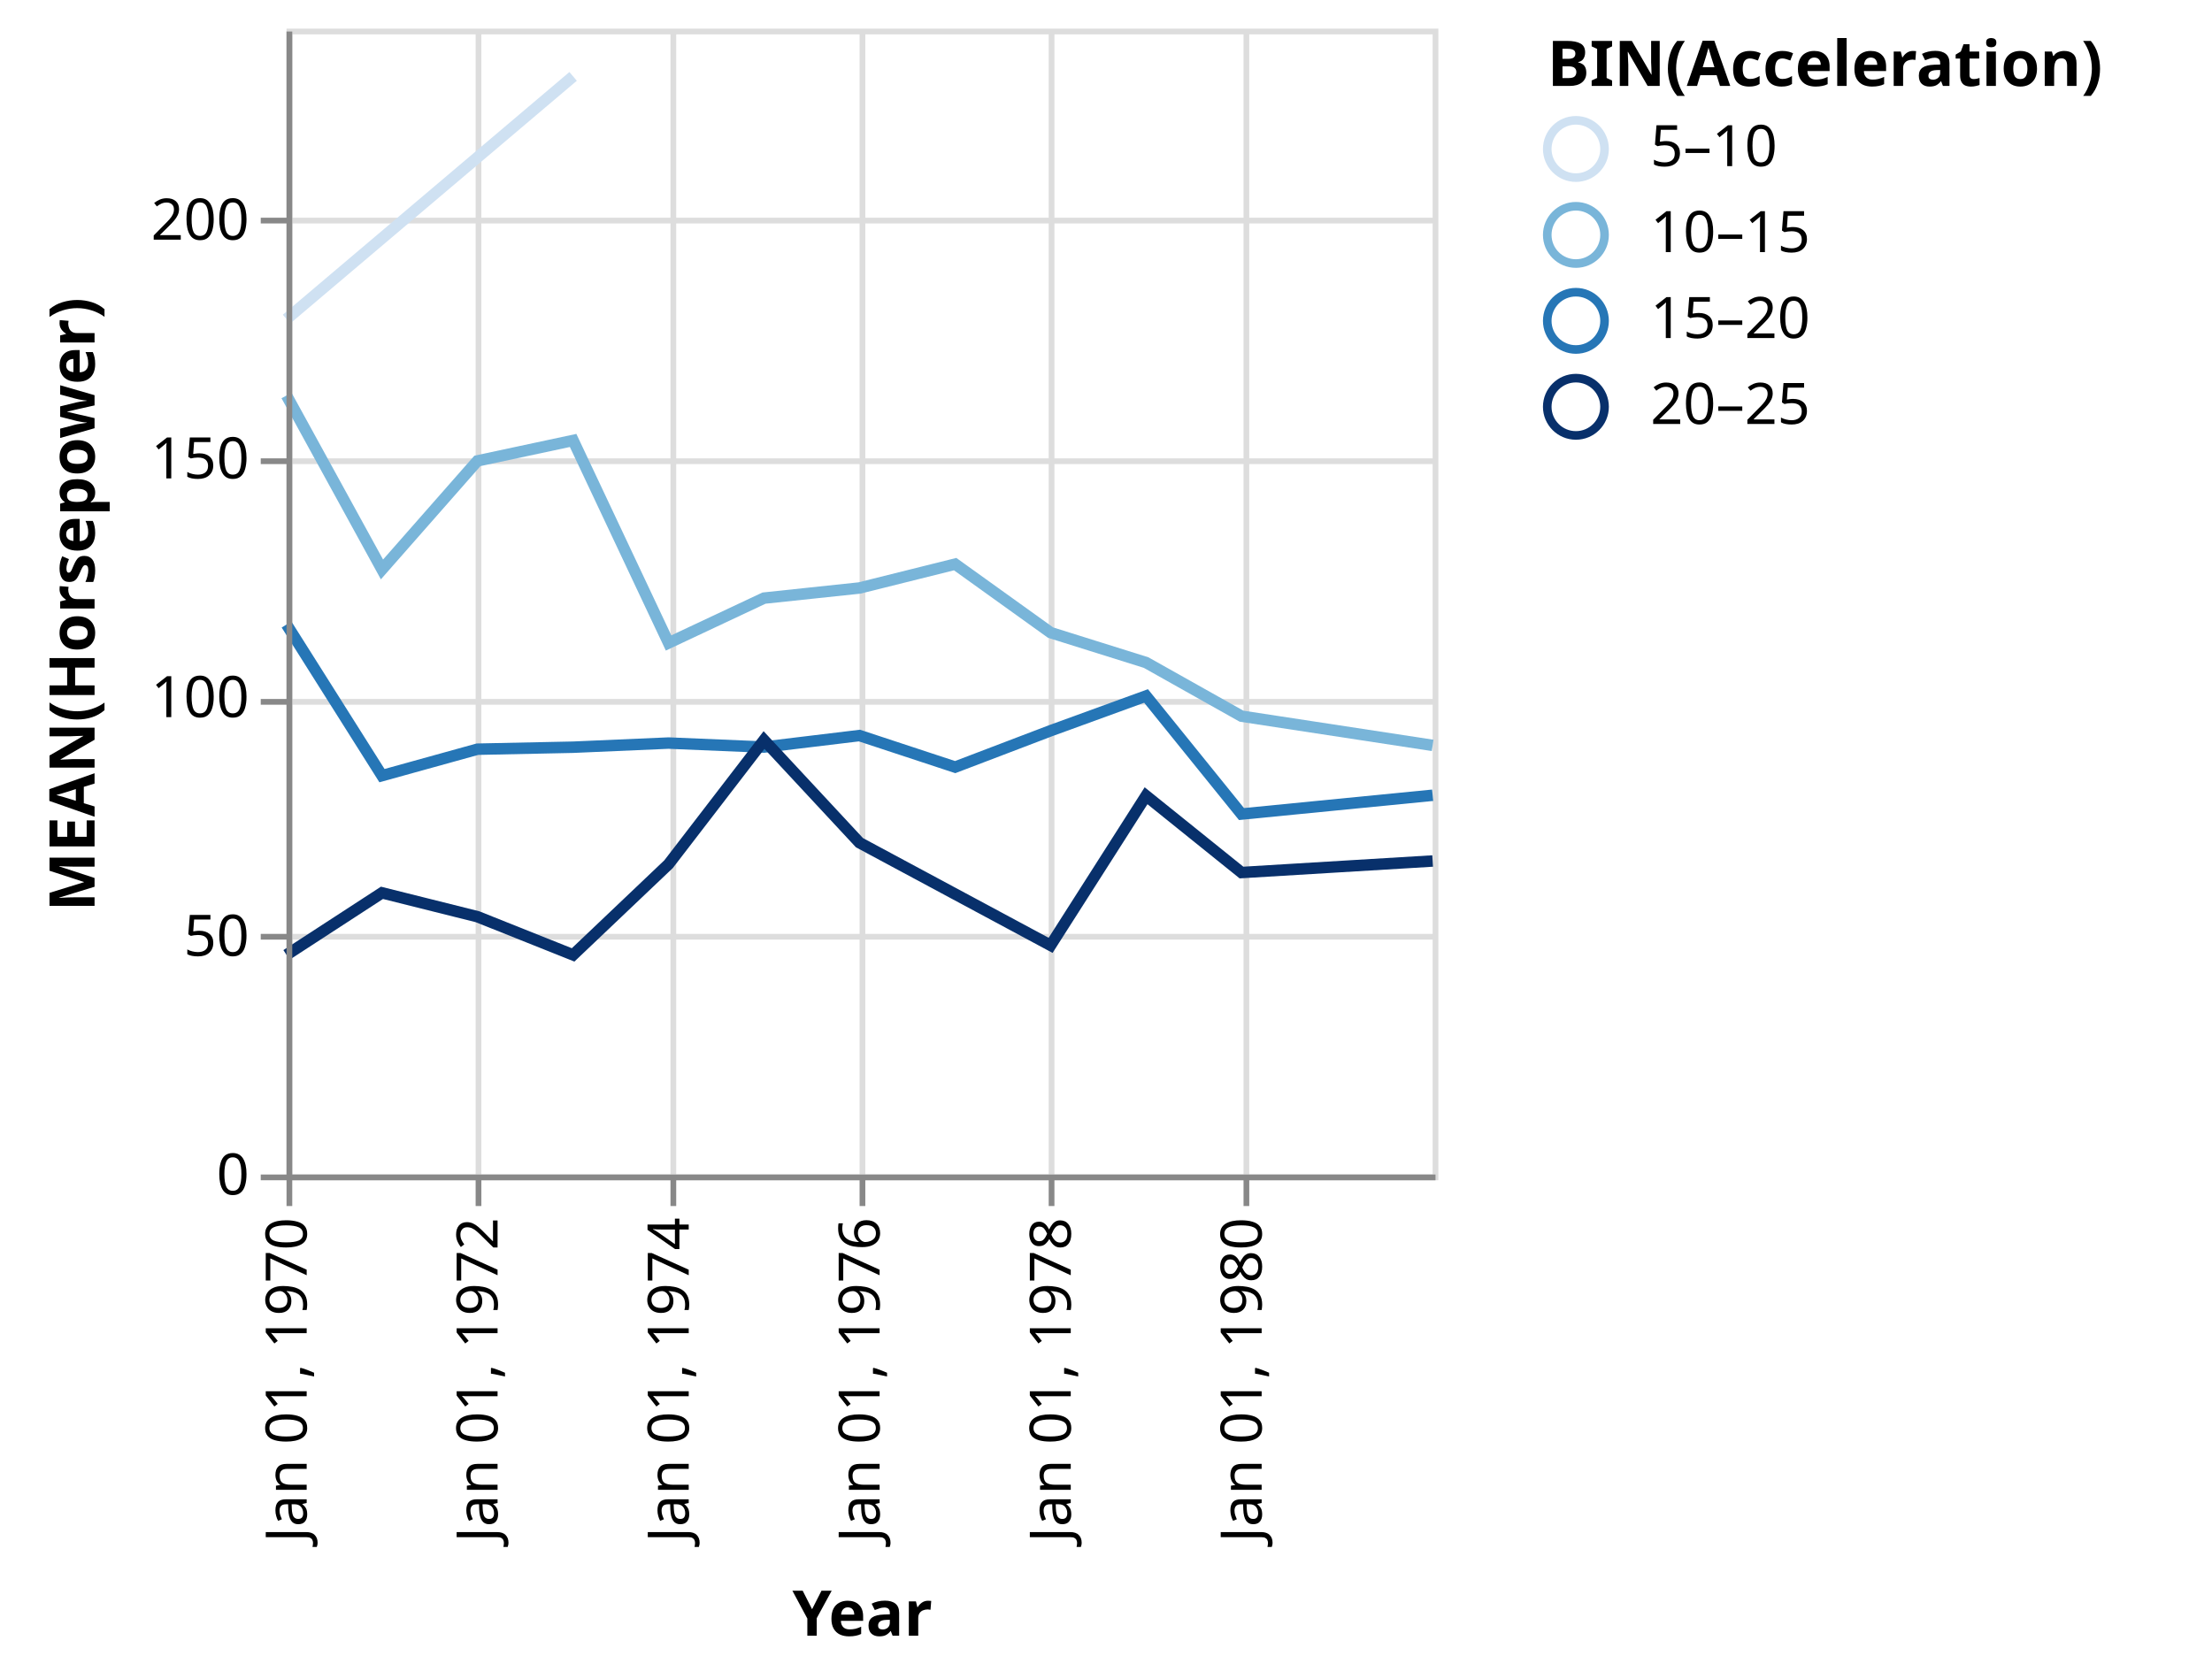
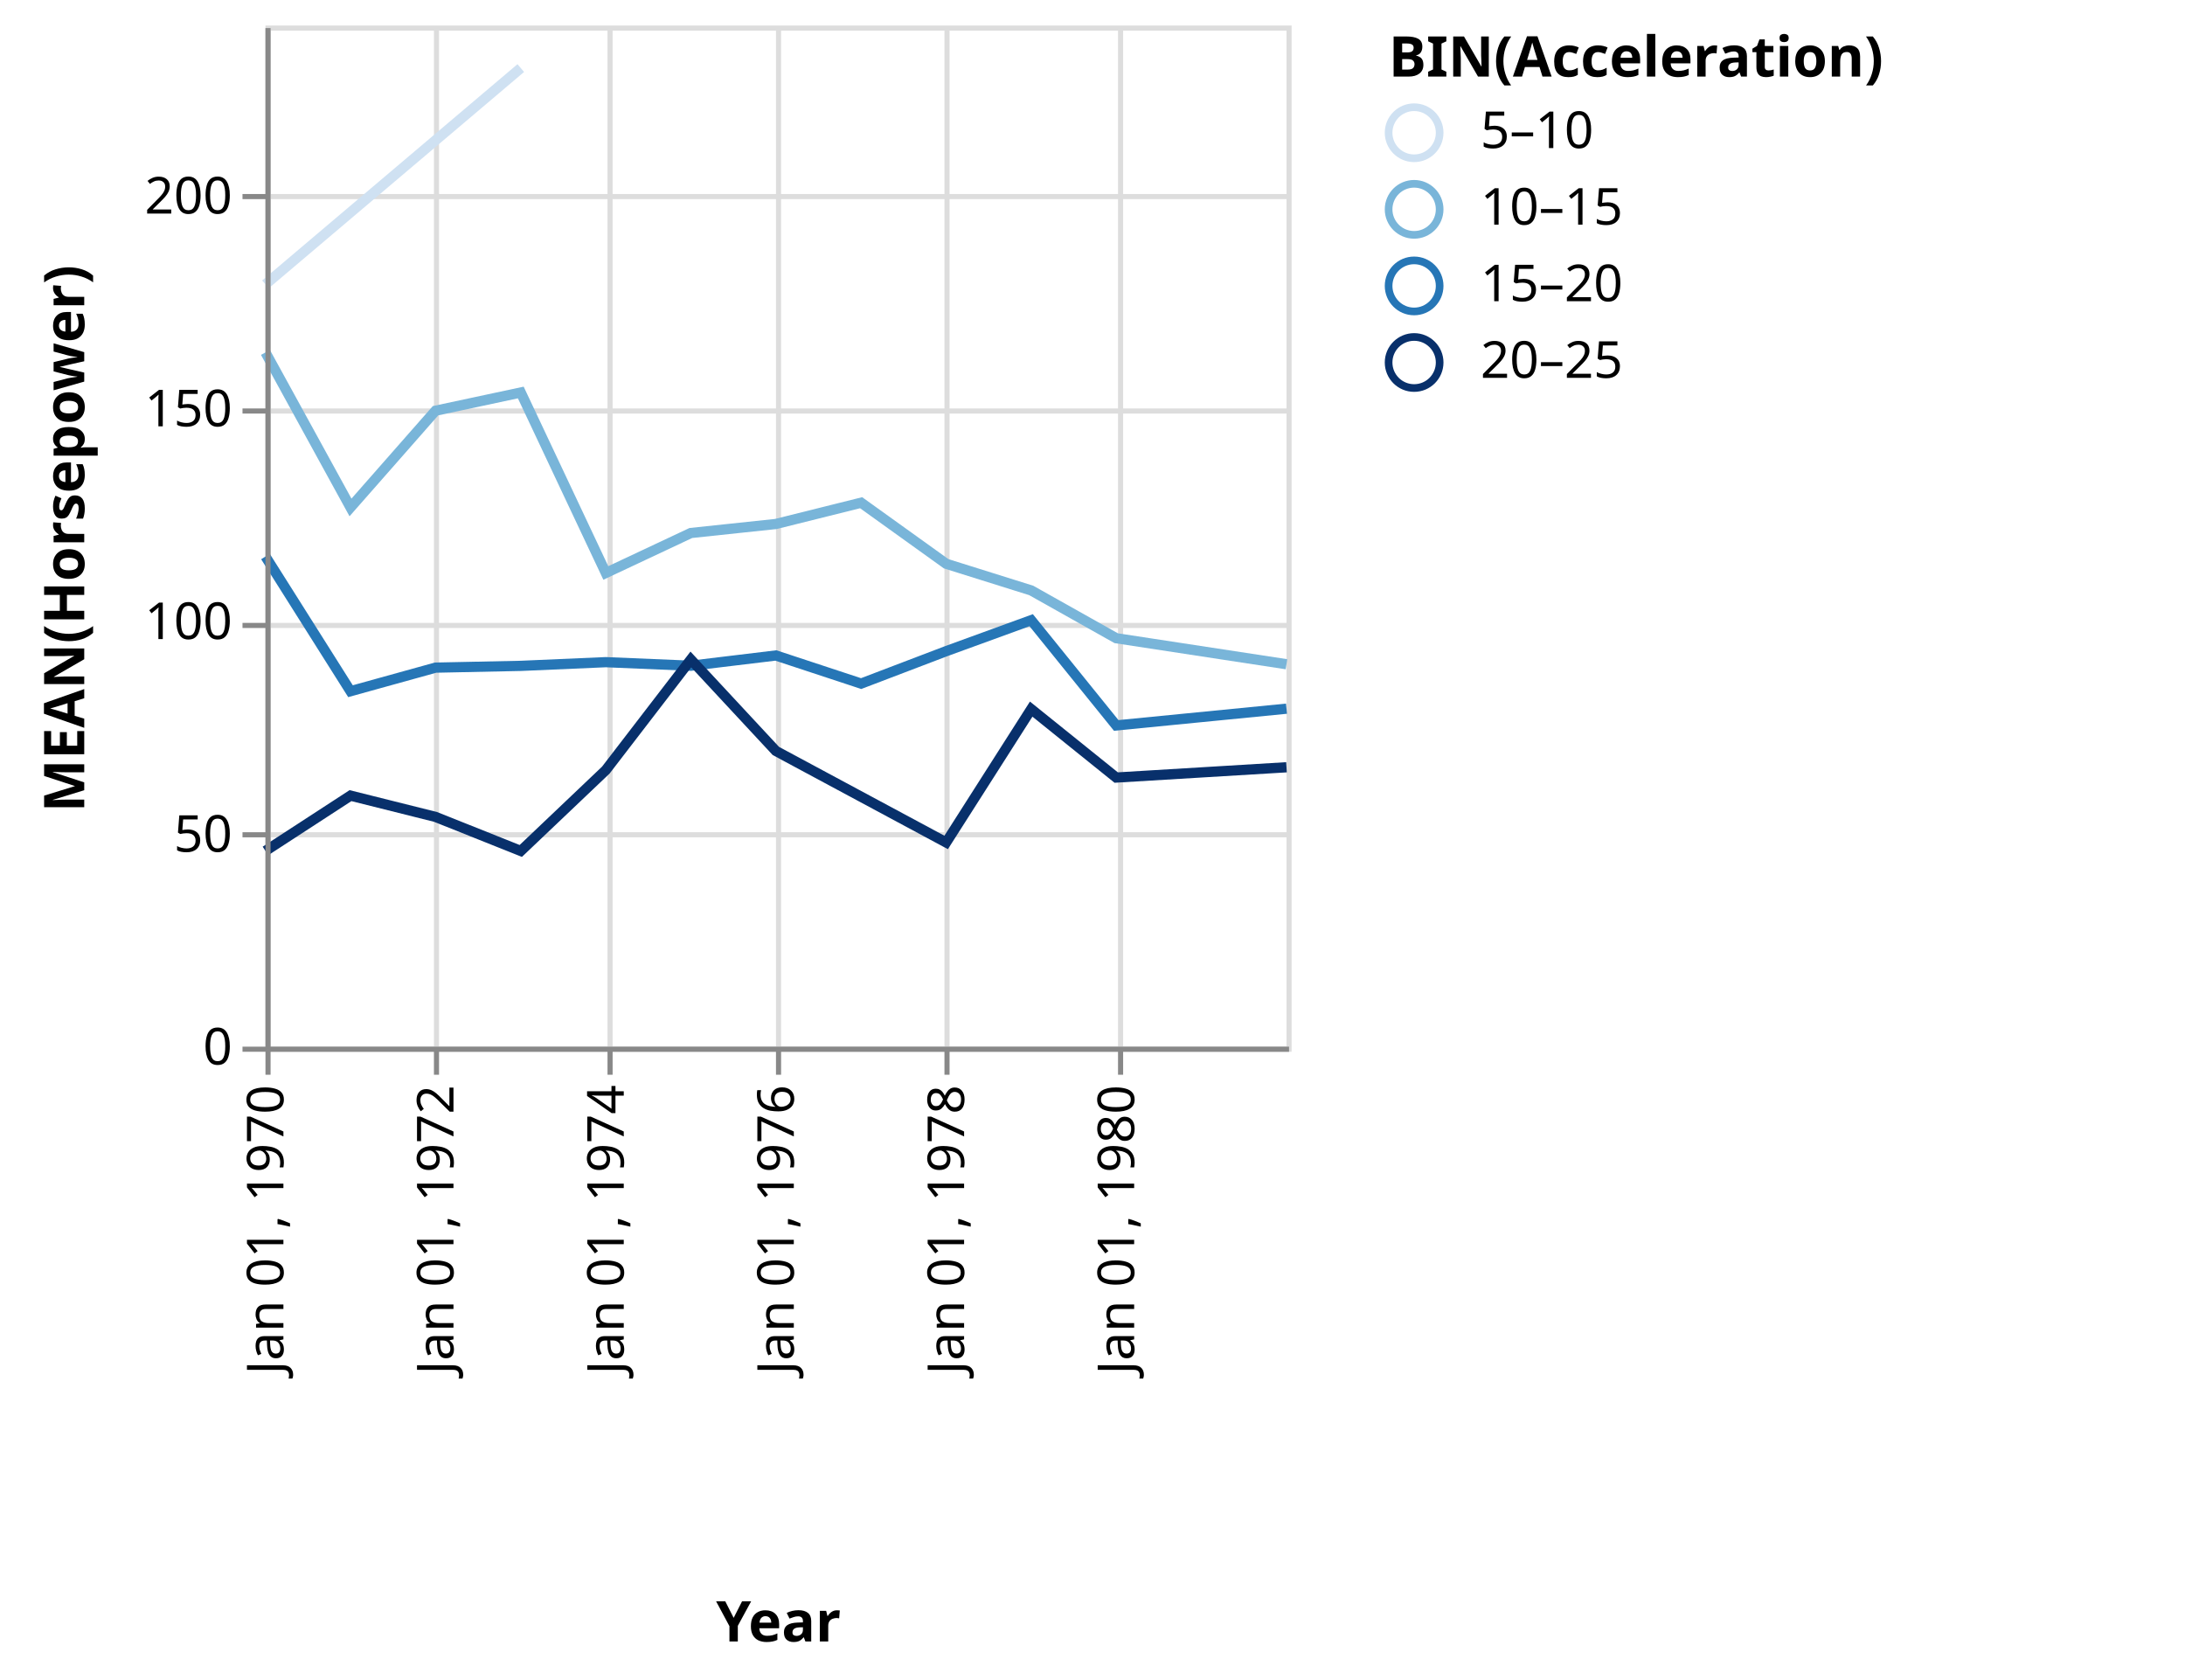
- <svg xmlns="http://www.w3.org/2000/svg" class="marks" width="386" height="293" viewBox="0 0 386 293" version="1.1">
-   <g transform="translate(50,5)">
+ <svg xmlns="http://www.w3.org/2000/svg" class="marks" width="428" height="329" viewBox="0 0 428 329" version="1.1">
+   <g transform="translate(52,5)">
    <g class="mark-group role-frame root">
      <g transform="translate(0,0)">
        <path class="background" d="M0.5,0.5h200v200h-200Z" style="fill: transparent; stroke: #ddd;" />
        <g>
          <g class="mark-group role-axis">
            <g transform="translate(0.5,200.5)">
              <path class="background" d="M0,0h0v0h0Z" style="pointer-events: none; fill: none;" />
              <g>
                <g class="mark-rule role-axis-grid" style="pointer-events: none;">
                  <line transform="translate(0,-200)" x2="0" y2="200" style="fill: none; stroke: #ddd; stroke-width: 1; stroke-dasharray: ; opacity: 1;" />
                  <line transform="translate(33,-200)" x2="0" y2="200" style="fill: none; stroke: #ddd; stroke-width: 1; stroke-dasharray: ; opacity: 1;" />
                  <line transform="translate(67,-200)" x2="0" y2="200" style="fill: none; stroke: #ddd; stroke-width: 1; stroke-dasharray: ; opacity: 1;" />
                  <line transform="translate(100,-200)" x2="0" y2="200" style="fill: none; stroke: #ddd; stroke-width: 1; stroke-dasharray: ; opacity: 1;" />
                  <line transform="translate(133,-200)" x2="0" y2="200" style="fill: none; stroke: #ddd; stroke-width: 1; stroke-dasharray: ; opacity: 1;" />
                  <line transform="translate(167,-200)" x2="0" y2="200" style="fill: none; stroke: #ddd; stroke-width: 1; stroke-dasharray: ; opacity: 1;" />
                </g>
              </g>
            </g>
          </g>
          <g class="mark-group role-axis">
            <g transform="translate(0.5,0.5)">
              <path class="background" d="M0,0h0v0h0Z" style="pointer-events: none; fill: none;" />
              <g>
                <g class="mark-rule role-axis-grid" style="pointer-events: none;">
                  <line transform="translate(0,200)" x2="200" y2="0" style="fill: none; stroke: #ddd; stroke-width: 1; stroke-dasharray: ; opacity: 1;" />
                  <line transform="translate(0,158)" x2="200" y2="0" style="fill: none; stroke: #ddd; stroke-width: 1; stroke-dasharray: ; opacity: 1;" />
                  <line transform="translate(0,117)" x2="200" y2="0" style="fill: none; stroke: #ddd; stroke-width: 1; stroke-dasharray: ; opacity: 1;" />
                  <line transform="translate(0,75)" x2="200" y2="0" style="fill: none; stroke: #ddd; stroke-width: 1; stroke-dasharray: ; opacity: 1;" />
                  <line transform="translate(0,33)" x2="200" y2="0" style="fill: none; stroke: #ddd; stroke-width: 1; stroke-dasharray: ; opacity: 1;" />
                </g>
              </g>
            </g>
          </g>
          <g class="mark-group role-scope pathgroup">
            <g transform="translate(0,0)">
              <path class="background" d="M0,0h200v200h-200Z" style="fill: none;" />
              <g>
                <g class="mark-line role-mark marks">
                  <path d="M200,125.098L166.644,120L149.989,110.641L133.333,105.417L116.678,93.462L99.977,97.628L83.322,99.394L66.667,107.222L50.011,71.875L33.311,75.444L16.655,94.389L0,64.028" style="fill: none; stroke: rgb(121, 181, 217); stroke-width: 2;" />
                </g>
              </g>
            </g>
            <g transform="translate(0,0)">
              <path class="background" d="M0,0h200v200h-200Z" style="fill: none;" />
              <g>
                <g class="mark-line role-mark marks">
                  <path d="M50.011,8.333L0,50.694" style="fill: none; stroke: rgb(207, 225, 242); stroke-width: 2;" />
                </g>
              </g>
            </g>
            <g transform="translate(0,0)">
              <path class="background" d="M0,0h200v200h-200Z" style="fill: none;" />
              <g>
                <g class="mark-line role-mark marks">
                  <path d="M200,133.803L166.644,137.083L149.989,116.474L133.333,122.54L116.678,128.889L99.977,123.382L83.322,125.392L66.667,124.693L50.011,125.417L33.311,125.764L16.655,130.379L0,104" style="fill: none; stroke: rgb(38, 118, 182); stroke-width: 2;" />
                </g>
              </g>
            </g>
            <g transform="translate(0,0)">
              <path class="background" d="M0,0h200v200h-200Z" style="fill: none;" />
              <g>
                <g class="mark-line role-mark marks">
                  <path d="M200,145.278L166.644,147.292L149.989,133.889L133.333,160L99.977,142.083L83.322,124.167L66.667,145.833L50.011,161.667L33.311,155L16.655,150.833L0,161.667" style="fill: none; stroke: rgb(8, 48, 107); stroke-width: 2;" />
                </g>
              </g>
            </g>
          </g>
          <g class="mark-group role-legend">
            <g transform="translate(220,0)">
-               <path class="background" d="M0,0h111v72h-111Z" style="pointer-events: none; fill: none;" />
+               <path class="background" d="M0,0h151v72h-151Z" style="pointer-events: none; fill: none;" />
              <g>
                <g class="mark-group role-legend-entry">
                  <g transform="translate(0,16)">
                    <path class="background" d="M0,0h0v0h0Z" style="pointer-events: none; fill: none;" />
                    <g>
                      <g class="mark-symbol role-legend-symbol" style="pointer-events: none;">
                        <path transform="translate(5,5)" d="M5,0A5,5,0,1,1,-5,0A5,5,0,1,1,5,0" style="fill: transparent; stroke: rgb(207, 225, 242); stroke-width: 1.5; opacity: 1;" />
                        <path transform="translate(5,20)" d="M5,0A5,5,0,1,1,-5,0A5,5,0,1,1,5,0" style="fill: transparent; stroke: rgb(121, 181, 217); stroke-width: 1.5; opacity: 1;" />
                        <path transform="translate(5,35)" d="M5,0A5,5,0,1,1,-5,0A5,5,0,1,1,5,0" style="fill: transparent; stroke: rgb(38, 118, 182); stroke-width: 1.5; opacity: 1;" />
                        <path transform="translate(5,50)" d="M5,0A5,5,0,1,1,-5,0A5,5,0,1,1,5,0" style="fill: transparent; stroke: rgb(8, 48, 107); stroke-width: 1.5; opacity: 1;" />
                      </g>
                      <g class="mark-text role-legend-label" style="pointer-events: none;">
                        <text text-anchor="start" transform="translate(18,8)" style="font: 10px sans-serif; fill: #000; opacity: 1;">5–10</text>
                        <text text-anchor="start" transform="translate(18,23)" style="font: 10px sans-serif; fill: #000; opacity: 1;">10–15</text>
                        <text text-anchor="start" transform="translate(18,38)" style="font: 10px sans-serif; fill: #000; opacity: 1;">15–20</text>
                        <text text-anchor="start" transform="translate(18,53)" style="font: 10px sans-serif; fill: #000; opacity: 1;">20–25</text>
                      </g>
                    </g>
                  </g>
                </g>
                <g class="mark-text role-legend-title" style="pointer-events: none;">
                  <text text-anchor="start" transform="translate(0,10)" style="font: bold 11px sans-serif; fill: #000; opacity: 1;">BIN(Acceleration)</text>
                </g>
              </g>
            </g>
          </g>
          <g class="mark-group role-axis">
            <g transform="translate(0.5,200.5)">
              <path class="background" d="M0,0h0v0h0Z" style="pointer-events: none; fill: none;" />
              <g>
                <g class="mark-rule role-axis-tick" style="pointer-events: none;">
                  <line transform="translate(0,0)" x2="0" y2="5" style="fill: none; stroke: #888; stroke-width: 1; opacity: 1;" />
                  <line transform="translate(33,0)" x2="0" y2="5" style="fill: none; stroke: #888; stroke-width: 1; opacity: 1;" />
                  <line transform="translate(67,0)" x2="0" y2="5" style="fill: none; stroke: #888; stroke-width: 1; opacity: 1;" />
                  <line transform="translate(100,0)" x2="0" y2="5" style="fill: none; stroke: #888; stroke-width: 1; opacity: 1;" />
                  <line transform="translate(133,0)" x2="0" y2="5" style="fill: none; stroke: #888; stroke-width: 1; opacity: 1;" />
                  <line transform="translate(167,0)" x2="0" y2="5" style="fill: none; stroke: #888; stroke-width: 1; opacity: 1;" />
                </g>
                <g class="mark-text role-axis-label" style="pointer-events: none;">
                  <text text-anchor="end" transform="translate(0.01521028,7) rotate(270) translate(0,3)" style="font: 10px sans-serif; fill: #000; opacity: 1;">Jan 01, 1970</text>
                  <text text-anchor="end" transform="translate(33.32573,7) rotate(270) translate(0,3)" style="font: 10px sans-serif; fill: #000; opacity: 1;">Jan 01, 1972</text>
                  <text text-anchor="end" transform="translate(66.68188,7) rotate(270) translate(0,3)" style="font: 10px sans-serif; fill: #000; opacity: 1;">Jan 01, 1974</text>
                  <text text-anchor="end" transform="translate(99.99239,7) rotate(270) translate(0,3)" style="font: 10px sans-serif; fill: #000; opacity: 1;">Jan 01, 1976</text>
                  <text text-anchor="end" transform="translate(133.3485,7) rotate(270) translate(0,3)" style="font: 10px sans-serif; fill: #000; opacity: 1;">Jan 01, 1978</text>
                  <text text-anchor="end" transform="translate(166.6591,7) rotate(270) translate(0,3)" style="font: 10px sans-serif; fill: #000; opacity: 1;">Jan 01, 1980</text>
                </g>
                <g class="mark-rule role-axis-domain" style="pointer-events: none;">
                  <line transform="translate(0,0)" x2="200" y2="0" style="fill: none; stroke: #888; stroke-width: 1; opacity: 1;" />
                </g>
                <g class="mark-text role-axis-title" style="pointer-events: none;">
-                   <text text-anchor="middle" transform="translate(100,80)" style="font: bold 11px sans-serif; fill: #000; opacity: 1;">Year</text>
+                   <text text-anchor="middle" transform="translate(100,116)" style="font: bold 11px sans-serif; fill: #000; opacity: 1;">Year</text>
                </g>
              </g>
            </g>
          </g>
          <g class="mark-group role-axis">
            <g transform="translate(0.5,0.5)">
              <path class="background" d="M0,0h0v0h0Z" style="pointer-events: none; fill: none;" />
              <g>
                <g class="mark-rule role-axis-tick" style="pointer-events: none;">
                  <line transform="translate(0,200)" x2="-5" y2="0" style="fill: none; stroke: #888; stroke-width: 1; opacity: 1;" />
                  <line transform="translate(0,158)" x2="-5" y2="0" style="fill: none; stroke: #888; stroke-width: 1; opacity: 1;" />
                  <line transform="translate(0,117)" x2="-5" y2="0" style="fill: none; stroke: #888; stroke-width: 1; opacity: 1;" />
                  <line transform="translate(0,75)" x2="-5" y2="0" style="fill: none; stroke: #888; stroke-width: 1; opacity: 1;" />
                  <line transform="translate(0,33)" x2="-5" y2="0" style="fill: none; stroke: #888; stroke-width: 1; opacity: 1;" />
                </g>
                <g class="mark-text role-axis-label" style="pointer-events: none;">
                  <text text-anchor="end" transform="translate(-7,203)" style="font: 10px sans-serif; fill: #000; opacity: 1;">0</text>
                  <text text-anchor="end" transform="translate(-7,161.3333)" style="font: 10px sans-serif; fill: #000; opacity: 1;">50</text>
                  <text text-anchor="end" transform="translate(-7,119.6667)" style="font: 10px sans-serif; fill: #000; opacity: 1;">100</text>
                  <text text-anchor="end" transform="translate(-7,78)" style="font: 10px sans-serif; fill: #000; opacity: 1;">150</text>
                  <text text-anchor="end" transform="translate(-7,36.33333)" style="font: 10px sans-serif; fill: #000; opacity: 1;">200</text>
                </g>
                <g class="mark-rule role-axis-domain" style="pointer-events: none;">
                  <line transform="translate(0,200)" x2="0" y2="-200" style="fill: none; stroke: #888; stroke-width: 1; opacity: 1;" />
                </g>
                <g class="mark-text role-axis-title" style="pointer-events: none;">
-                   <text text-anchor="middle" transform="translate(-32,100) rotate(-90) translate(0,-2)" style="font: bold 11px sans-serif; fill: #000; opacity: 1;">MEAN(Horsepower)</text>
+                   <text text-anchor="middle" transform="translate(-34,100) rotate(-90) translate(0,-2)" style="font: bold 11px sans-serif; fill: #000; opacity: 1;">MEAN(Horsepower)</text>
                </g>
              </g>
            </g>
          </g>
        </g>
      </g>
    </g>
  </g>
</svg>
